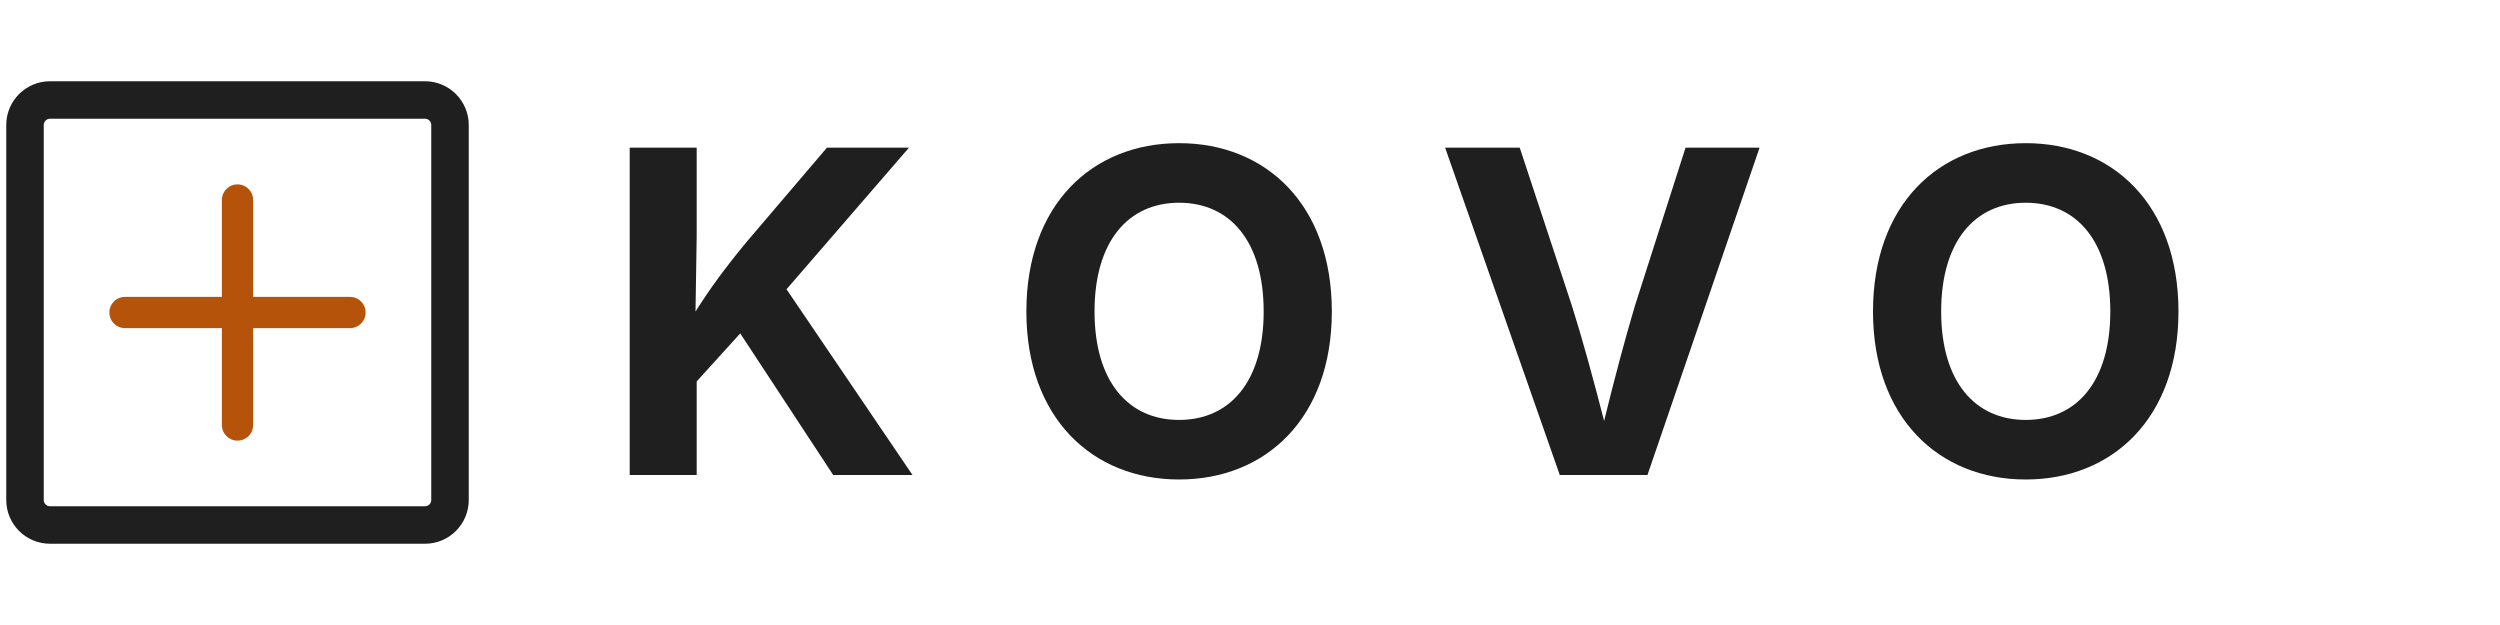
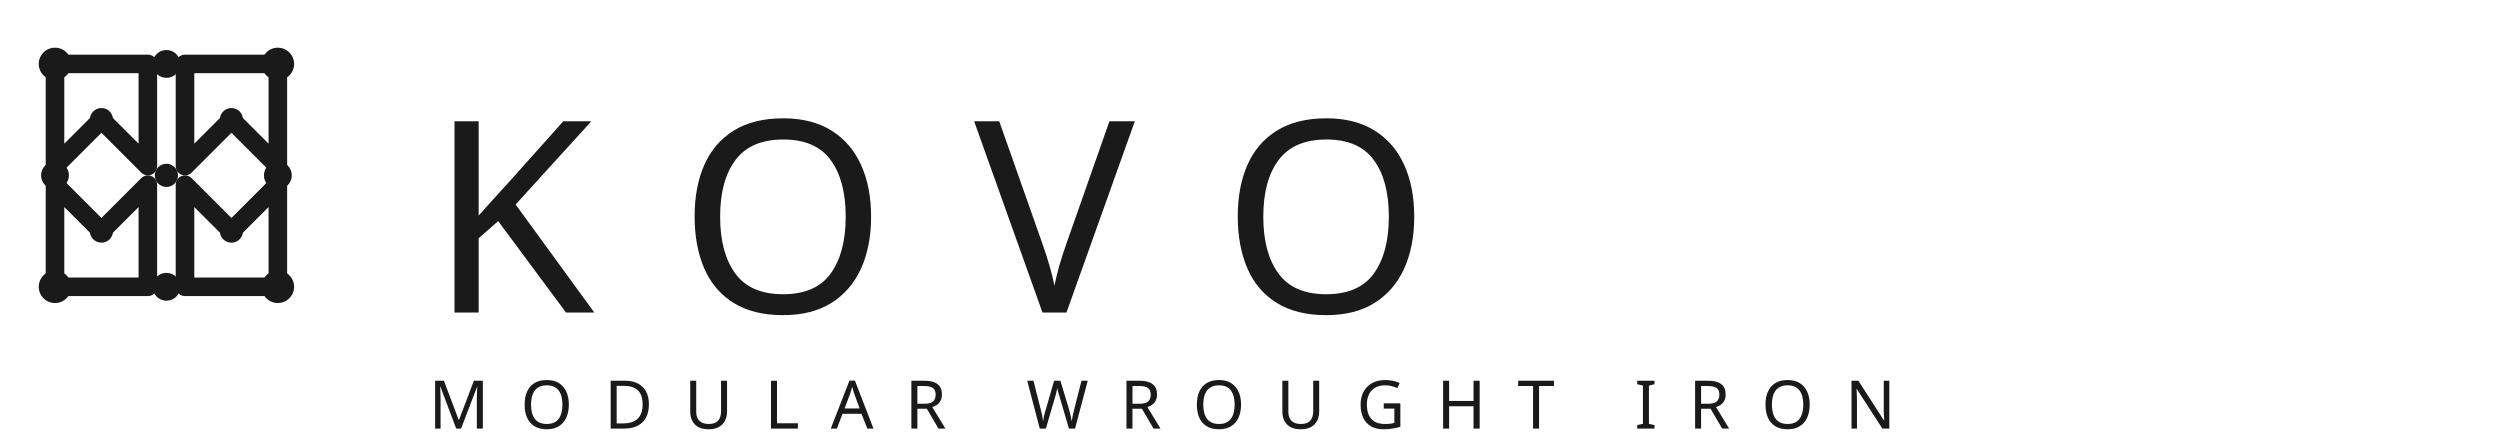
- <svg xmlns="http://www.w3.org/2000/svg" viewBox="0 0 200 50" fill="none">
-   <rect x="2" y="8" width="34" height="34" rx="2" stroke="#1F1F1F" stroke-width="3" fill="none" />
-   <text x="48" y="38" font-family="system-ui, -apple-system, sans-serif" font-size="36" font-weight="700" letter-spacing="8" fill="#1F1F1F">KOVO</text>
-   <line x1="10" y1="25" x2="28" y2="25" stroke="#B45309" stroke-width="2.5" stroke-linecap="round" />
-   <line x1="19" y1="16" x2="19" y2="34" stroke="#B45309" stroke-width="2.5" stroke-linecap="round" />
+ <svg xmlns="http://www.w3.org/2000/svg" viewBox="0 0 280 50" fill="none">
+   <g transform="translate(2, 3) scale(0.52)">
+     <path d="M8,8 L8,30 L18,20 L28,30 L28,8 Z" stroke="#1A1A1A" stroke-width="4" fill="none" stroke-linejoin="round" />
+     <path d="M56,8 L56,30 L46,20 L36,30 L36,8 Z" stroke="#1A1A1A" stroke-width="4" fill="none" stroke-linejoin="round" />
+     <path d="M8,56 L8,34 L18,44 L28,34 L28,56 Z" stroke="#1A1A1A" stroke-width="4" fill="none" stroke-linejoin="round" />
+     <path d="M56,56 L56,34 L46,44 L36,34 L36,56 Z" stroke="#1A1A1A" stroke-width="4" fill="none" stroke-linejoin="round" />
+     <circle cx="8" cy="8" r="3.5" fill="#1A1A1A" />
+     <circle cx="56" cy="8" r="3.5" fill="#1A1A1A" />
+     <circle cx="8" cy="56" r="3.5" fill="#1A1A1A" />
+     <circle cx="56" cy="56" r="3.5" fill="#1A1A1A" />
+     <circle cx="32" cy="8" r="3" fill="#1A1A1A" />
+     <circle cx="32" cy="56" r="3" fill="#1A1A1A" />
+     <circle cx="8" cy="32" r="3" fill="#1A1A1A" />
+     <circle cx="56" cy="32" r="3" fill="#1A1A1A" />
+     <circle cx="18" cy="20" r="2.5" fill="#1A1A1A" />
+     <circle cx="46" cy="20" r="2.5" fill="#1A1A1A" />
+     <circle cx="18" cy="44" r="2.5" fill="#1A1A1A" />
+     <circle cx="46" cy="44" r="2.5" fill="#1A1A1A" />
+     <line x1="18" y1="20" x2="28" y2="30" stroke="#1A1A1A" stroke-width="3" stroke-linecap="round" />
+     <line x1="46" y1="20" x2="36" y2="30" stroke="#1A1A1A" stroke-width="3" stroke-linecap="round" />
+     <line x1="18" y1="44" x2="28" y2="34" stroke="#1A1A1A" stroke-width="3" stroke-linecap="round" />
+     <line x1="46" y1="44" x2="36" y2="34" stroke="#1A1A1A" stroke-width="3" stroke-linecap="round" />
+     <circle cx="32" cy="32" r="2.5" fill="#1A1A1A" />
+   </g>
+   <text x="48" y="35" font-family="'DM Sans', sans-serif" font-size="30" font-weight="500" letter-spacing="10" fill="#1A1A1A">KOVO</text>
+   <text x="48" y="48" font-family="'DM Sans', sans-serif" font-size="7.5" font-weight="300" letter-spacing="3.5" fill="#1A1A1A">MODULAR WROUGHT IRON</text>
</svg>
